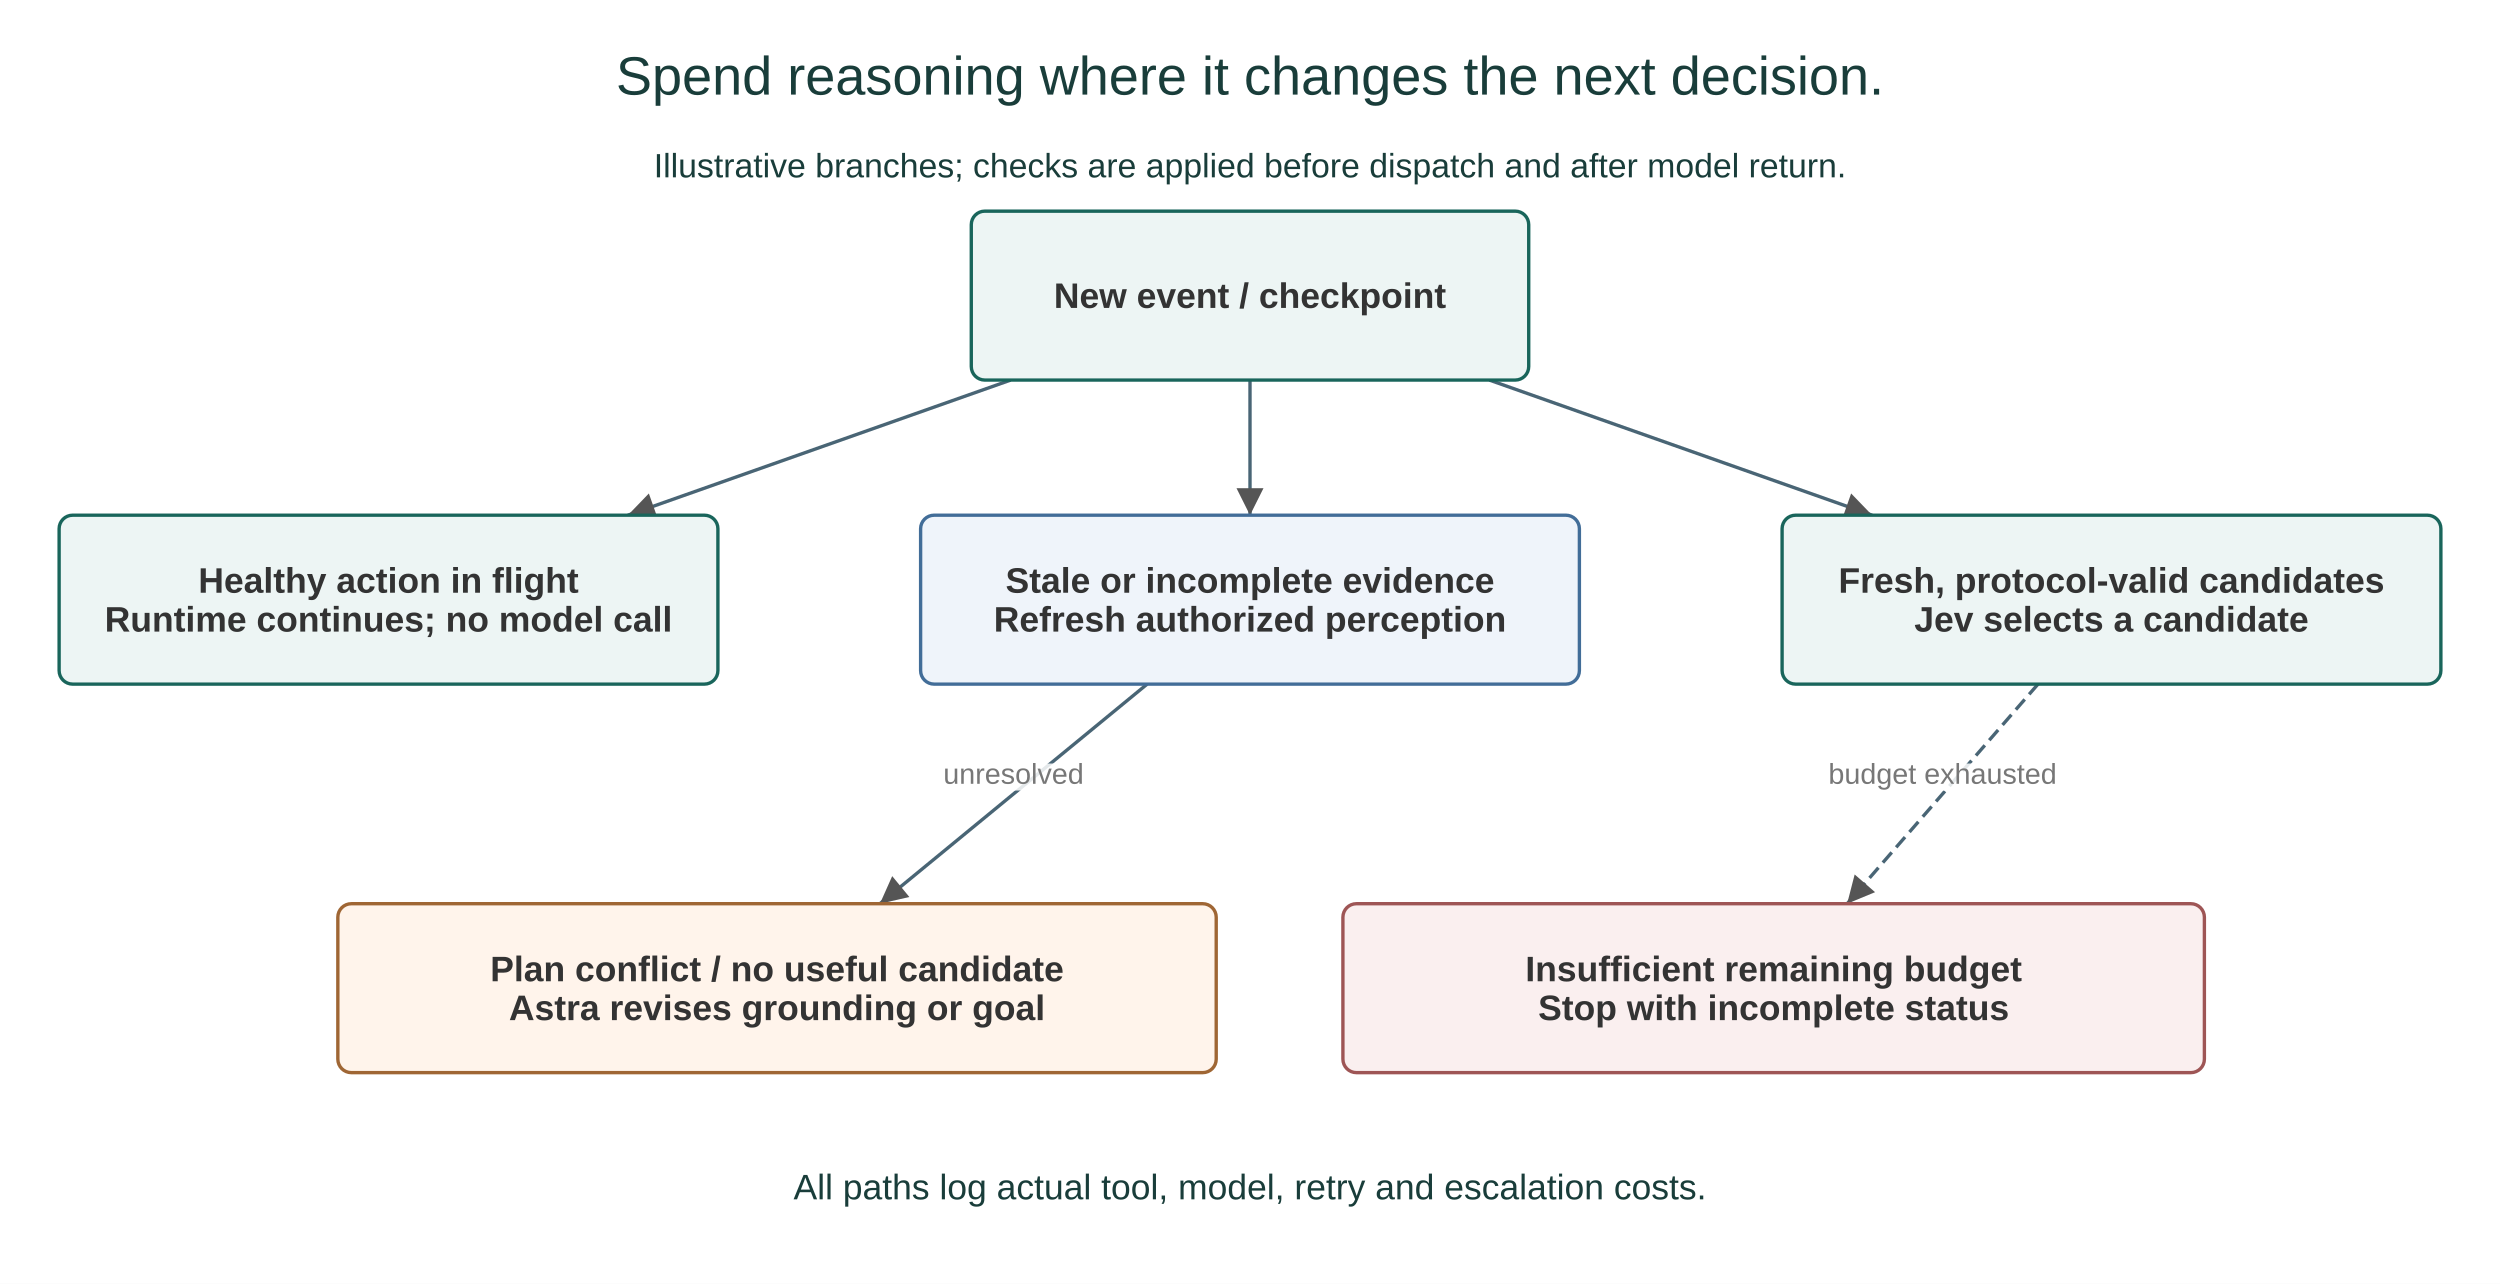
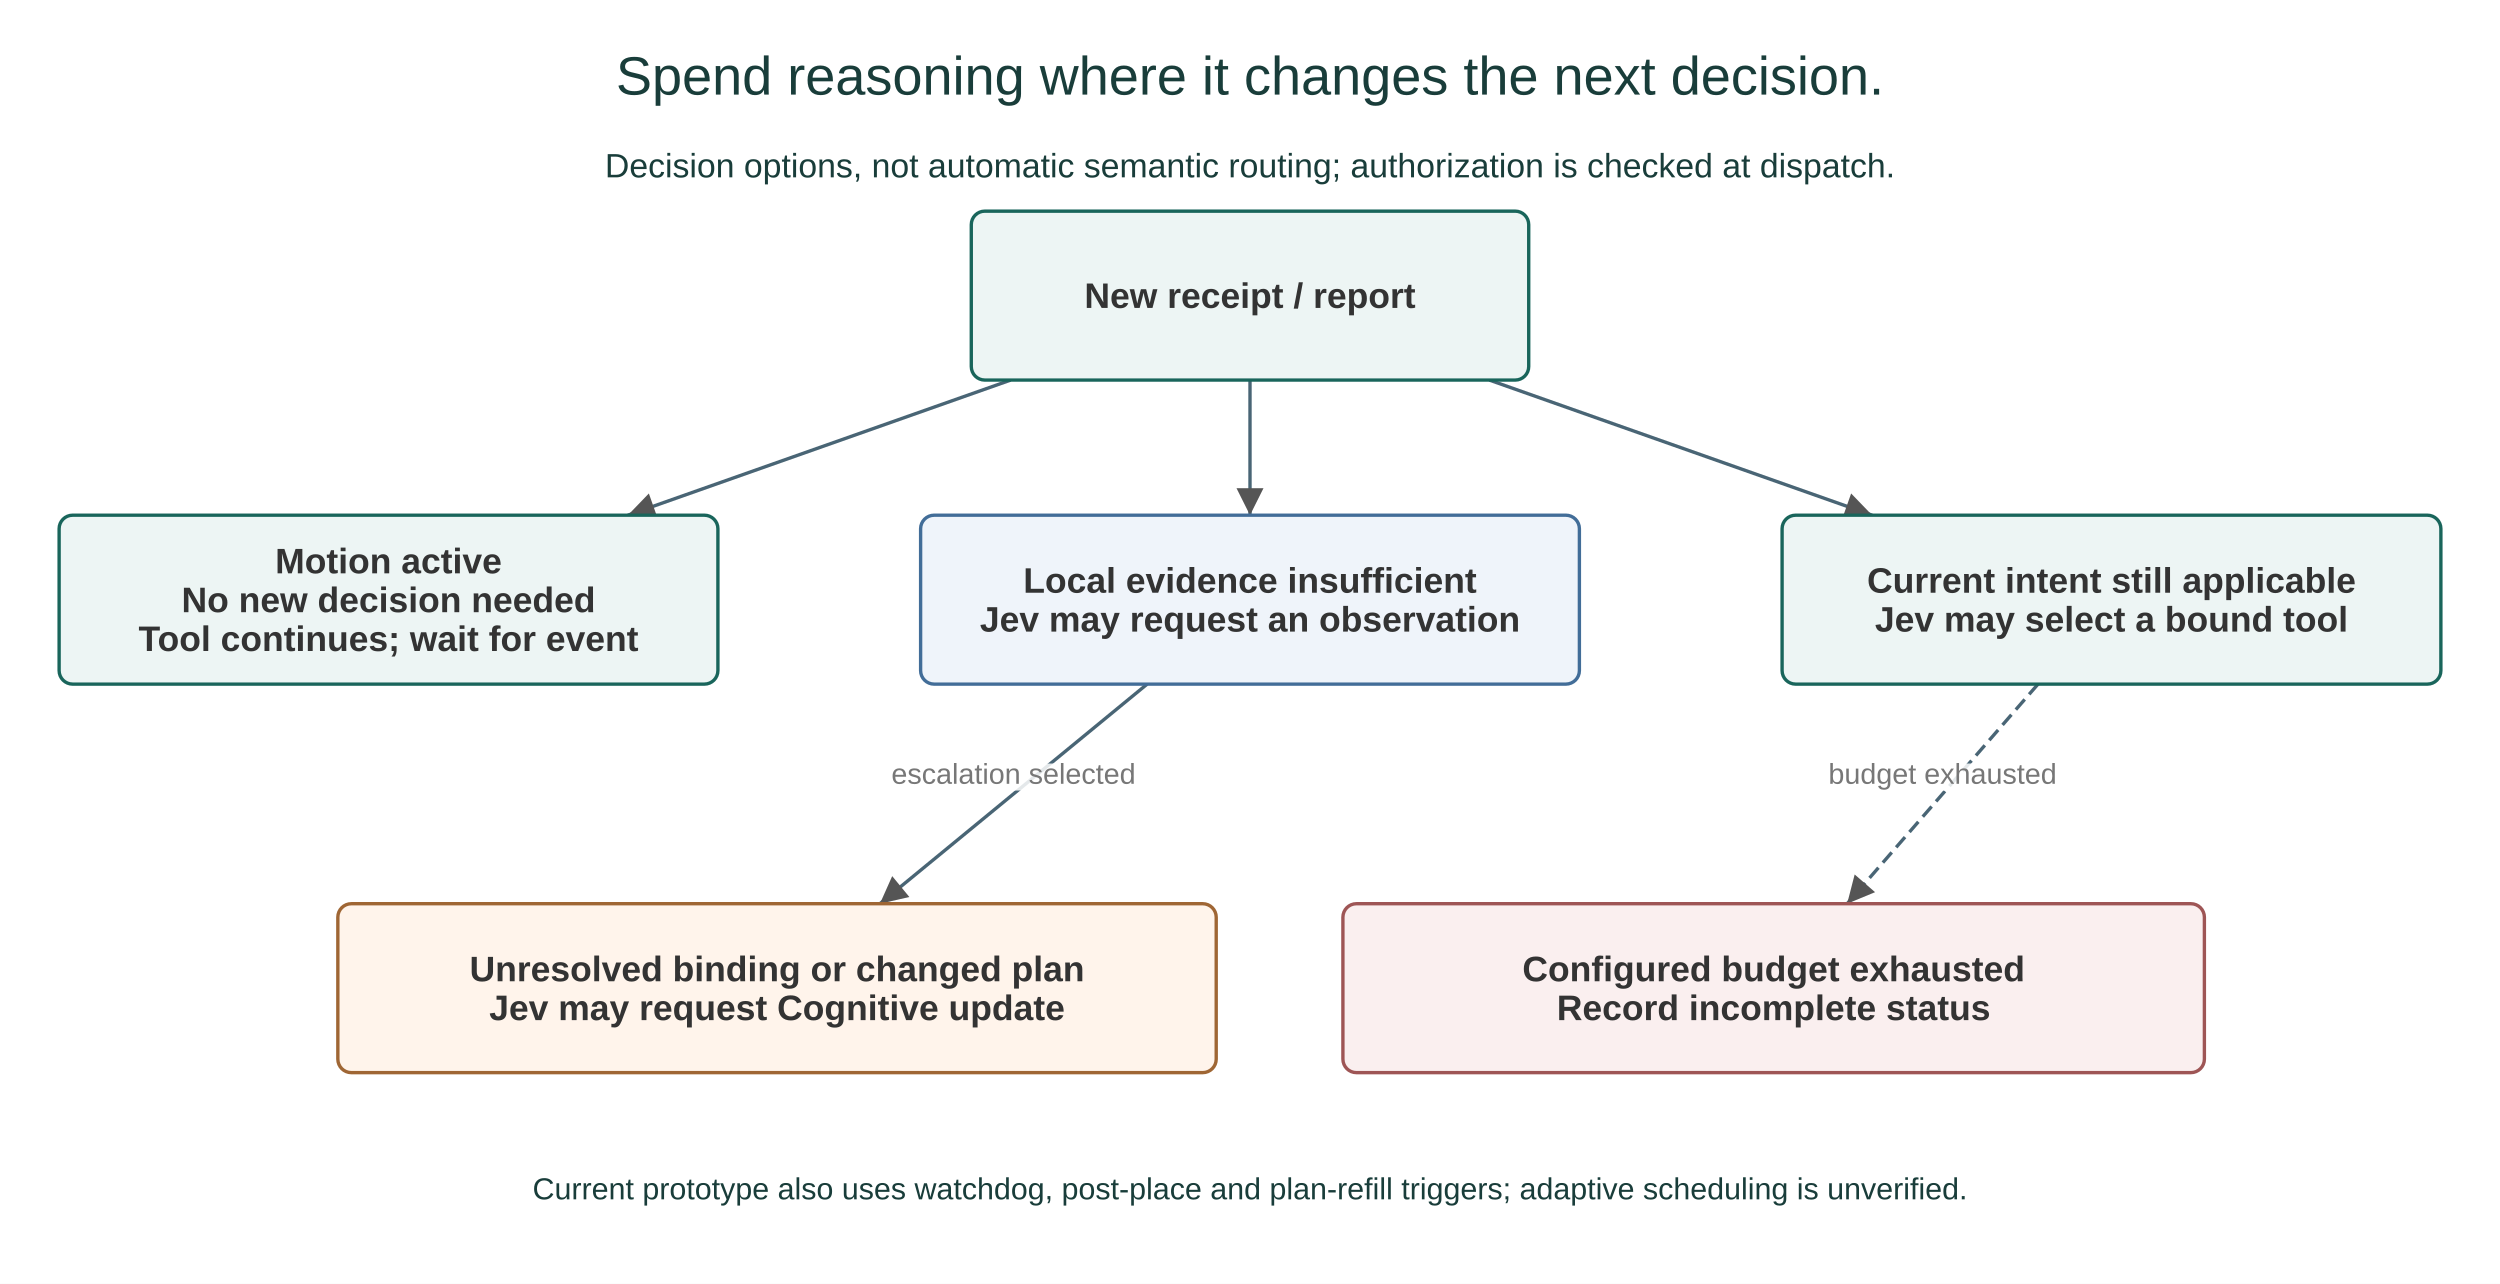
<svg xmlns="http://www.w3.org/2000/svg" viewBox="0 0 1480 760" width="1480" height="760" font-family="Arial, sans-serif">
  <rect width="1480" height="760" fill="#FFFFFF" />
  <defs>
    <marker id="arrow-default" markerWidth="10" markerHeight="10" refX="8" refY="4" orient="auto" markerUnits="strokeWidth">
      <polygon points="0 0, 8 4, 0 8" fill="#555555" />
    </marker>
    <marker id="arrow-c0" markerWidth="10" markerHeight="10" refX="8" refY="4" orient="auto" markerUnits="strokeWidth">
      <polygon points="0 0, 8 4, 0 8" fill="#2563EB" />
    </marker>
    <marker id="arrow-c1" markerWidth="10" markerHeight="10" refX="8" refY="4" orient="auto" markerUnits="strokeWidth">
      <polygon points="0 0, 8 4, 0 8" fill="#10B981" />
    </marker>
    <marker id="arrow-c2" markerWidth="10" markerHeight="10" refX="8" refY="4" orient="auto" markerUnits="strokeWidth">
      <polygon points="0 0, 8 4, 0 8" fill="#7C3AED" />
    </marker>
    <marker id="arrow-c3" markerWidth="10" markerHeight="10" refX="8" refY="4" orient="auto" markerUnits="strokeWidth">
      <polygon points="0 0, 8 4, 0 8" fill="#EA580C" />
    </marker>
    <marker id="arrow-c4" markerWidth="10" markerHeight="10" refX="8" refY="4" orient="auto" markerUnits="strokeWidth">
      <polygon points="0 0, 8 4, 0 8" fill="#C62828" />
    </marker>
    <marker id="arrow-c5" markerWidth="10" markerHeight="10" refX="8" refY="4" orient="auto" markerUnits="strokeWidth">
      <polygon points="0 0, 8 4, 0 8" fill="#0D47A1" />
    </marker>
    <marker id="arrow-c6" markerWidth="10" markerHeight="10" refX="8" refY="4" orient="auto" markerUnits="strokeWidth">
      <polygon points="0 0, 8 4, 0 8" fill="#1B5E20" />
    </marker>
    <marker id="arrow-c7" markerWidth="10" markerHeight="10" refX="8" refY="4" orient="auto" markerUnits="strokeWidth">
      <polygon points="0 0, 8 4, 0 8" fill="#4A148C" />
    </marker>
    <marker id="arrow-c8" markerWidth="10" markerHeight="10" refX="8" refY="4" orient="auto" markerUnits="strokeWidth">
      <polygon points="0 0, 8 4, 0 8" fill="#BF360C" />
    </marker>
    <marker id="arrow-c9" markerWidth="10" markerHeight="10" refX="8" refY="4" orient="auto" markerUnits="strokeWidth">
      <polygon points="0 0, 8 4, 0 8" fill="#37474F" />
    </marker>
  </defs>
  <path d="M 598.3,225.0 L 371.7,305.0" stroke="#496575" stroke-width="2" fill="none" marker-end="url(#arrow-default)" />
  <path d="M 740.0,225.0 L 740.0,305.0" stroke="#496575" stroke-width="2" fill="none" marker-end="url(#arrow-default)" />
  <path d="M 881.7,225.0 L 1108.3,305.0" stroke="#496575" stroke-width="2" fill="none" marker-end="url(#arrow-default)" />
  <path d="M 679.1,405.0 L 520.9,535.0" stroke="#496575" stroke-width="2" fill="none" marker-end="url(#arrow-default)" />
-   <rect x="545.0" y="452.0" width="110.0" height="16" fill="#FFFFFF" rx="3" opacity="0.85" />
-   <text x="600.0" y="464.0" font-size="17" fill="#777777" text-anchor="middle">unresolved</text>
+   <rect x="499.1" y="452.0" width="201.8" height="16" fill="#FFFFFF" rx="3" opacity="0.85" />
+   <text x="600.0" y="464.0" font-size="17" fill="#777777" text-anchor="middle">escalation selected</text>
  <path d="M 1206.5,405.0 L 1093.5,535.0" stroke="#496575" stroke-width="2" fill="none" marker-end="url(#arrow-default)" stroke-dasharray="8,4" />
  <rect x="1064.4" y="452.0" width="171.2" height="16" fill="#FFFFFF" rx="3" opacity="0.85" />
  <text x="1150.0" y="464.0" font-size="17" fill="#777777" text-anchor="middle">budget exhausted</text>
  <rect x="575.0" y="125.0" width="330.0" height="100.0" fill="#EDF5F4" stroke="#19655B" stroke-width="2" rx="8" />
-   <text x="740.0" y="182.3" font-size="21" fill="#333333" text-anchor="middle" font-weight="bold">New event / checkpoint</text>
+   <text x="740.0" y="182.3" font-size="21" fill="#333333" text-anchor="middle" font-weight="bold">New receipt / report</text>
  <rect x="35.0" y="305.0" width="390.0" height="100.0" fill="#EDF5F4" stroke="#19655B" stroke-width="2" rx="8" />
-   <text x="230.0" y="350.9" font-size="21" fill="#333333" text-anchor="middle" font-weight="bold">Healthy action in flight</text>
-   <text x="230.0" y="373.9" font-size="21" fill="#333333" text-anchor="middle" font-weight="bold">Runtime continues; no model call</text>
+   <text x="230.0" y="339.4" font-size="21" fill="#333333" text-anchor="middle" font-weight="bold">Motion active</text>
+   <text x="230.0" y="362.4" font-size="21" fill="#333333" text-anchor="middle" font-weight="bold">No new decision needed</text>
+   <text x="230.0" y="385.4" font-size="21" fill="#333333" text-anchor="middle" font-weight="bold">Tool continues; wait for event</text>
  <rect x="545.0" y="305.0" width="390.0" height="100.0" fill="#EFF4FA" stroke="#426D98" stroke-width="2" rx="8" />
-   <text x="740.0" y="350.9" font-size="21" fill="#333333" text-anchor="middle" font-weight="bold">Stale or incomplete evidence</text>
-   <text x="740.0" y="373.9" font-size="21" fill="#333333" text-anchor="middle" font-weight="bold">Refresh authorized perception</text>
+   <text x="740.0" y="350.9" font-size="21" fill="#333333" text-anchor="middle" font-weight="bold">Local evidence insufficient</text>
+   <text x="740.0" y="373.9" font-size="21" fill="#333333" text-anchor="middle" font-weight="bold">Jev may request an observation</text>
  <rect x="1055.0" y="305.0" width="390.0" height="100.0" fill="#EDF5F4" stroke="#19655B" stroke-width="2" rx="8" />
-   <text x="1250.0" y="350.9" font-size="21" fill="#333333" text-anchor="middle" font-weight="bold">Fresh, protocol-valid candidates</text>
-   <text x="1250.0" y="373.9" font-size="21" fill="#333333" text-anchor="middle" font-weight="bold">Jev selects a candidate</text>
+   <text x="1250.0" y="350.9" font-size="21" fill="#333333" text-anchor="middle" font-weight="bold">Current intent still applicable</text>
+   <text x="1250.0" y="373.9" font-size="21" fill="#333333" text-anchor="middle" font-weight="bold">Jev may select a bound tool</text>
  <rect x="200.0" y="535.0" width="520.0" height="100.0" fill="#FFF4EB" stroke="#9F6634" stroke-width="2" rx="8" />
-   <text x="460.0" y="580.9" font-size="21" fill="#333333" text-anchor="middle" font-weight="bold">Plan conflict / no useful candidate</text>
-   <text x="460.0" y="603.9" font-size="21" fill="#333333" text-anchor="middle" font-weight="bold">Astra revises grounding or goal</text>
+   <text x="460.0" y="580.9" font-size="21" fill="#333333" text-anchor="middle" font-weight="bold">Unresolved binding or changed plan</text>
+   <text x="460.0" y="603.9" font-size="21" fill="#333333" text-anchor="middle" font-weight="bold">Jev may request Cognitive update</text>
  <rect x="795.0" y="535.0" width="510.0" height="100.0" fill="#FAEFEF" stroke="#9E5555" stroke-width="2" rx="8" />
-   <text x="1050.0" y="580.9" font-size="21" fill="#333333" text-anchor="middle" font-weight="bold">Insufficient remaining budget</text>
-   <text x="1050.0" y="603.9" font-size="21" fill="#333333" text-anchor="middle" font-weight="bold">Stop with incomplete status</text>
+   <text x="1050.0" y="580.9" font-size="21" fill="#333333" text-anchor="middle" font-weight="bold">Configured budget exhausted</text>
+   <text x="1050.0" y="603.9" font-size="21" fill="#333333" text-anchor="middle" font-weight="bold">Record incomplete status</text>
  <text x="740.0" y="56.0" font-size="32" fill="#193D3A" text-anchor="middle">Spend reasoning where it changes the next decision.</text>
-   <text x="740.0" y="105.0" font-size="20" fill="#193D3A" text-anchor="middle">Illustrative branches; checks are applied before dispatch and after model return.</text>
-   <text x="740.0" y="710.0" font-size="21" fill="#193D3A" text-anchor="middle">All paths log actual tool, model, retry and escalation costs.</text>
+   <text x="740.0" y="105.0" font-size="20" fill="#193D3A" text-anchor="middle">Decision options, not automatic semantic routing; authorization is checked at dispatch.</text>
+   <text x="740.0" y="710.0" font-size="18" fill="#193D3A" text-anchor="middle">Current prototype also uses watchdog, post-place and plan-refill triggers; adaptive scheduling is unverified.</text>
</svg>
